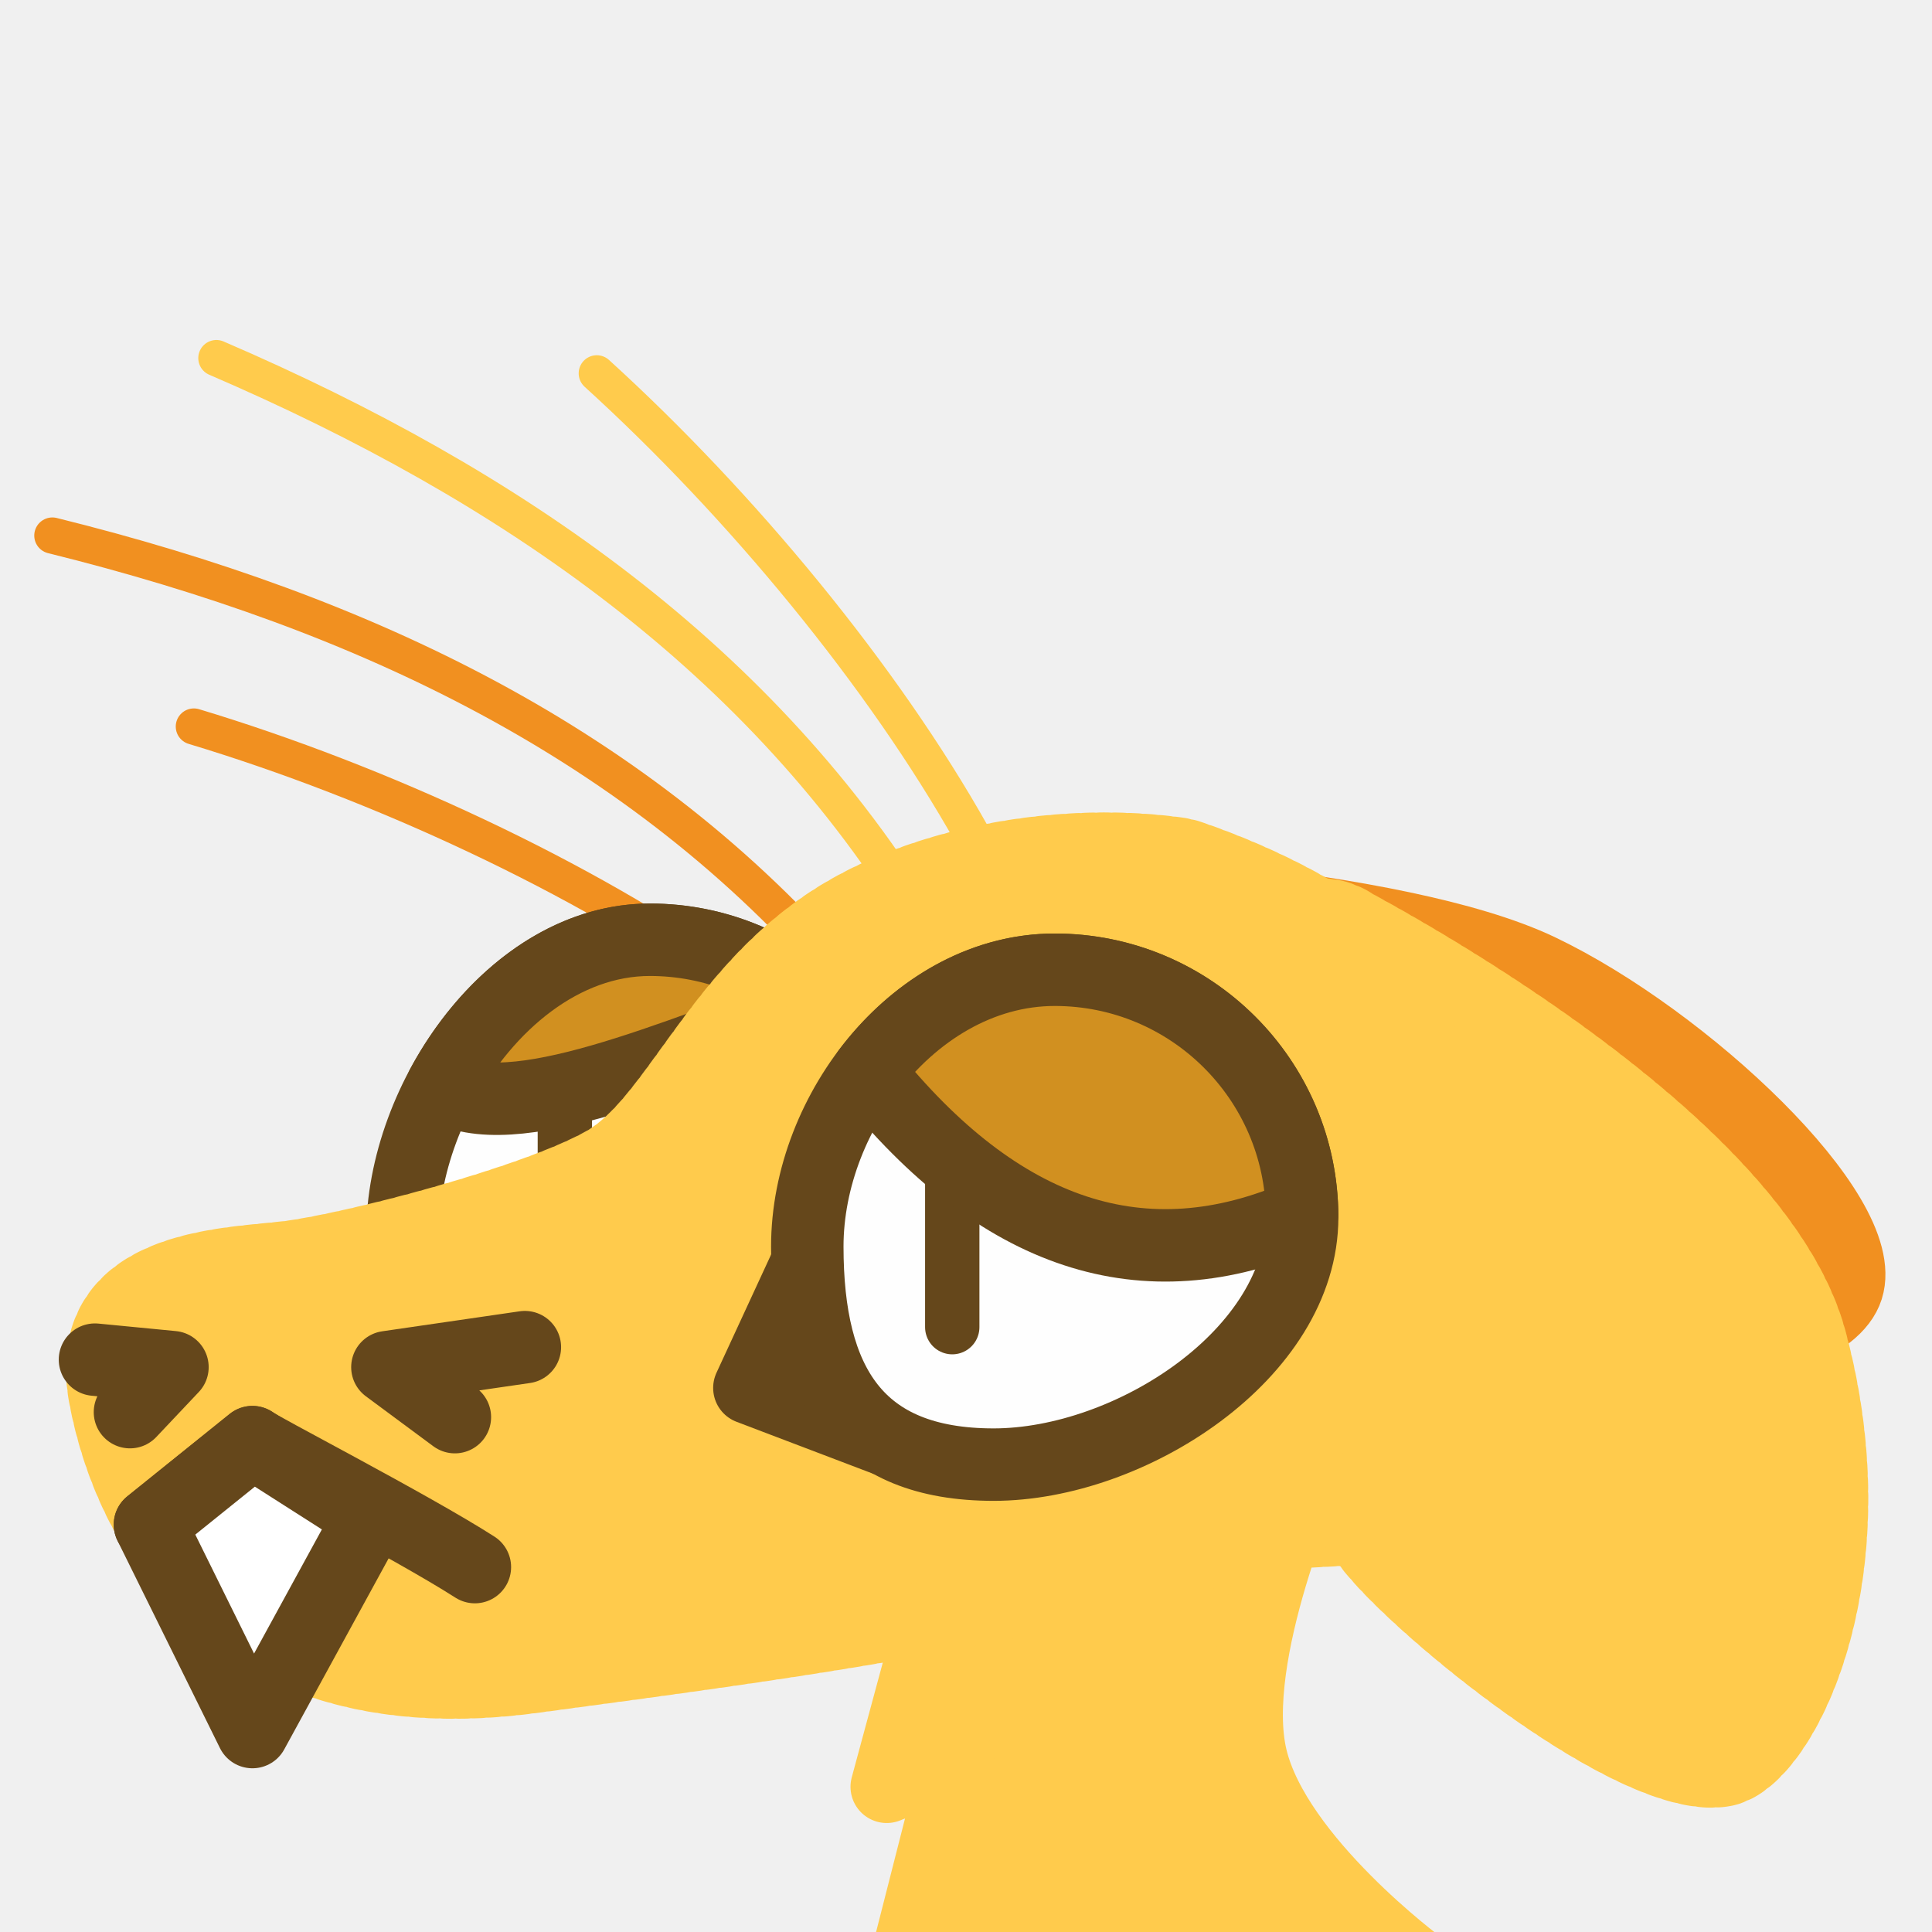
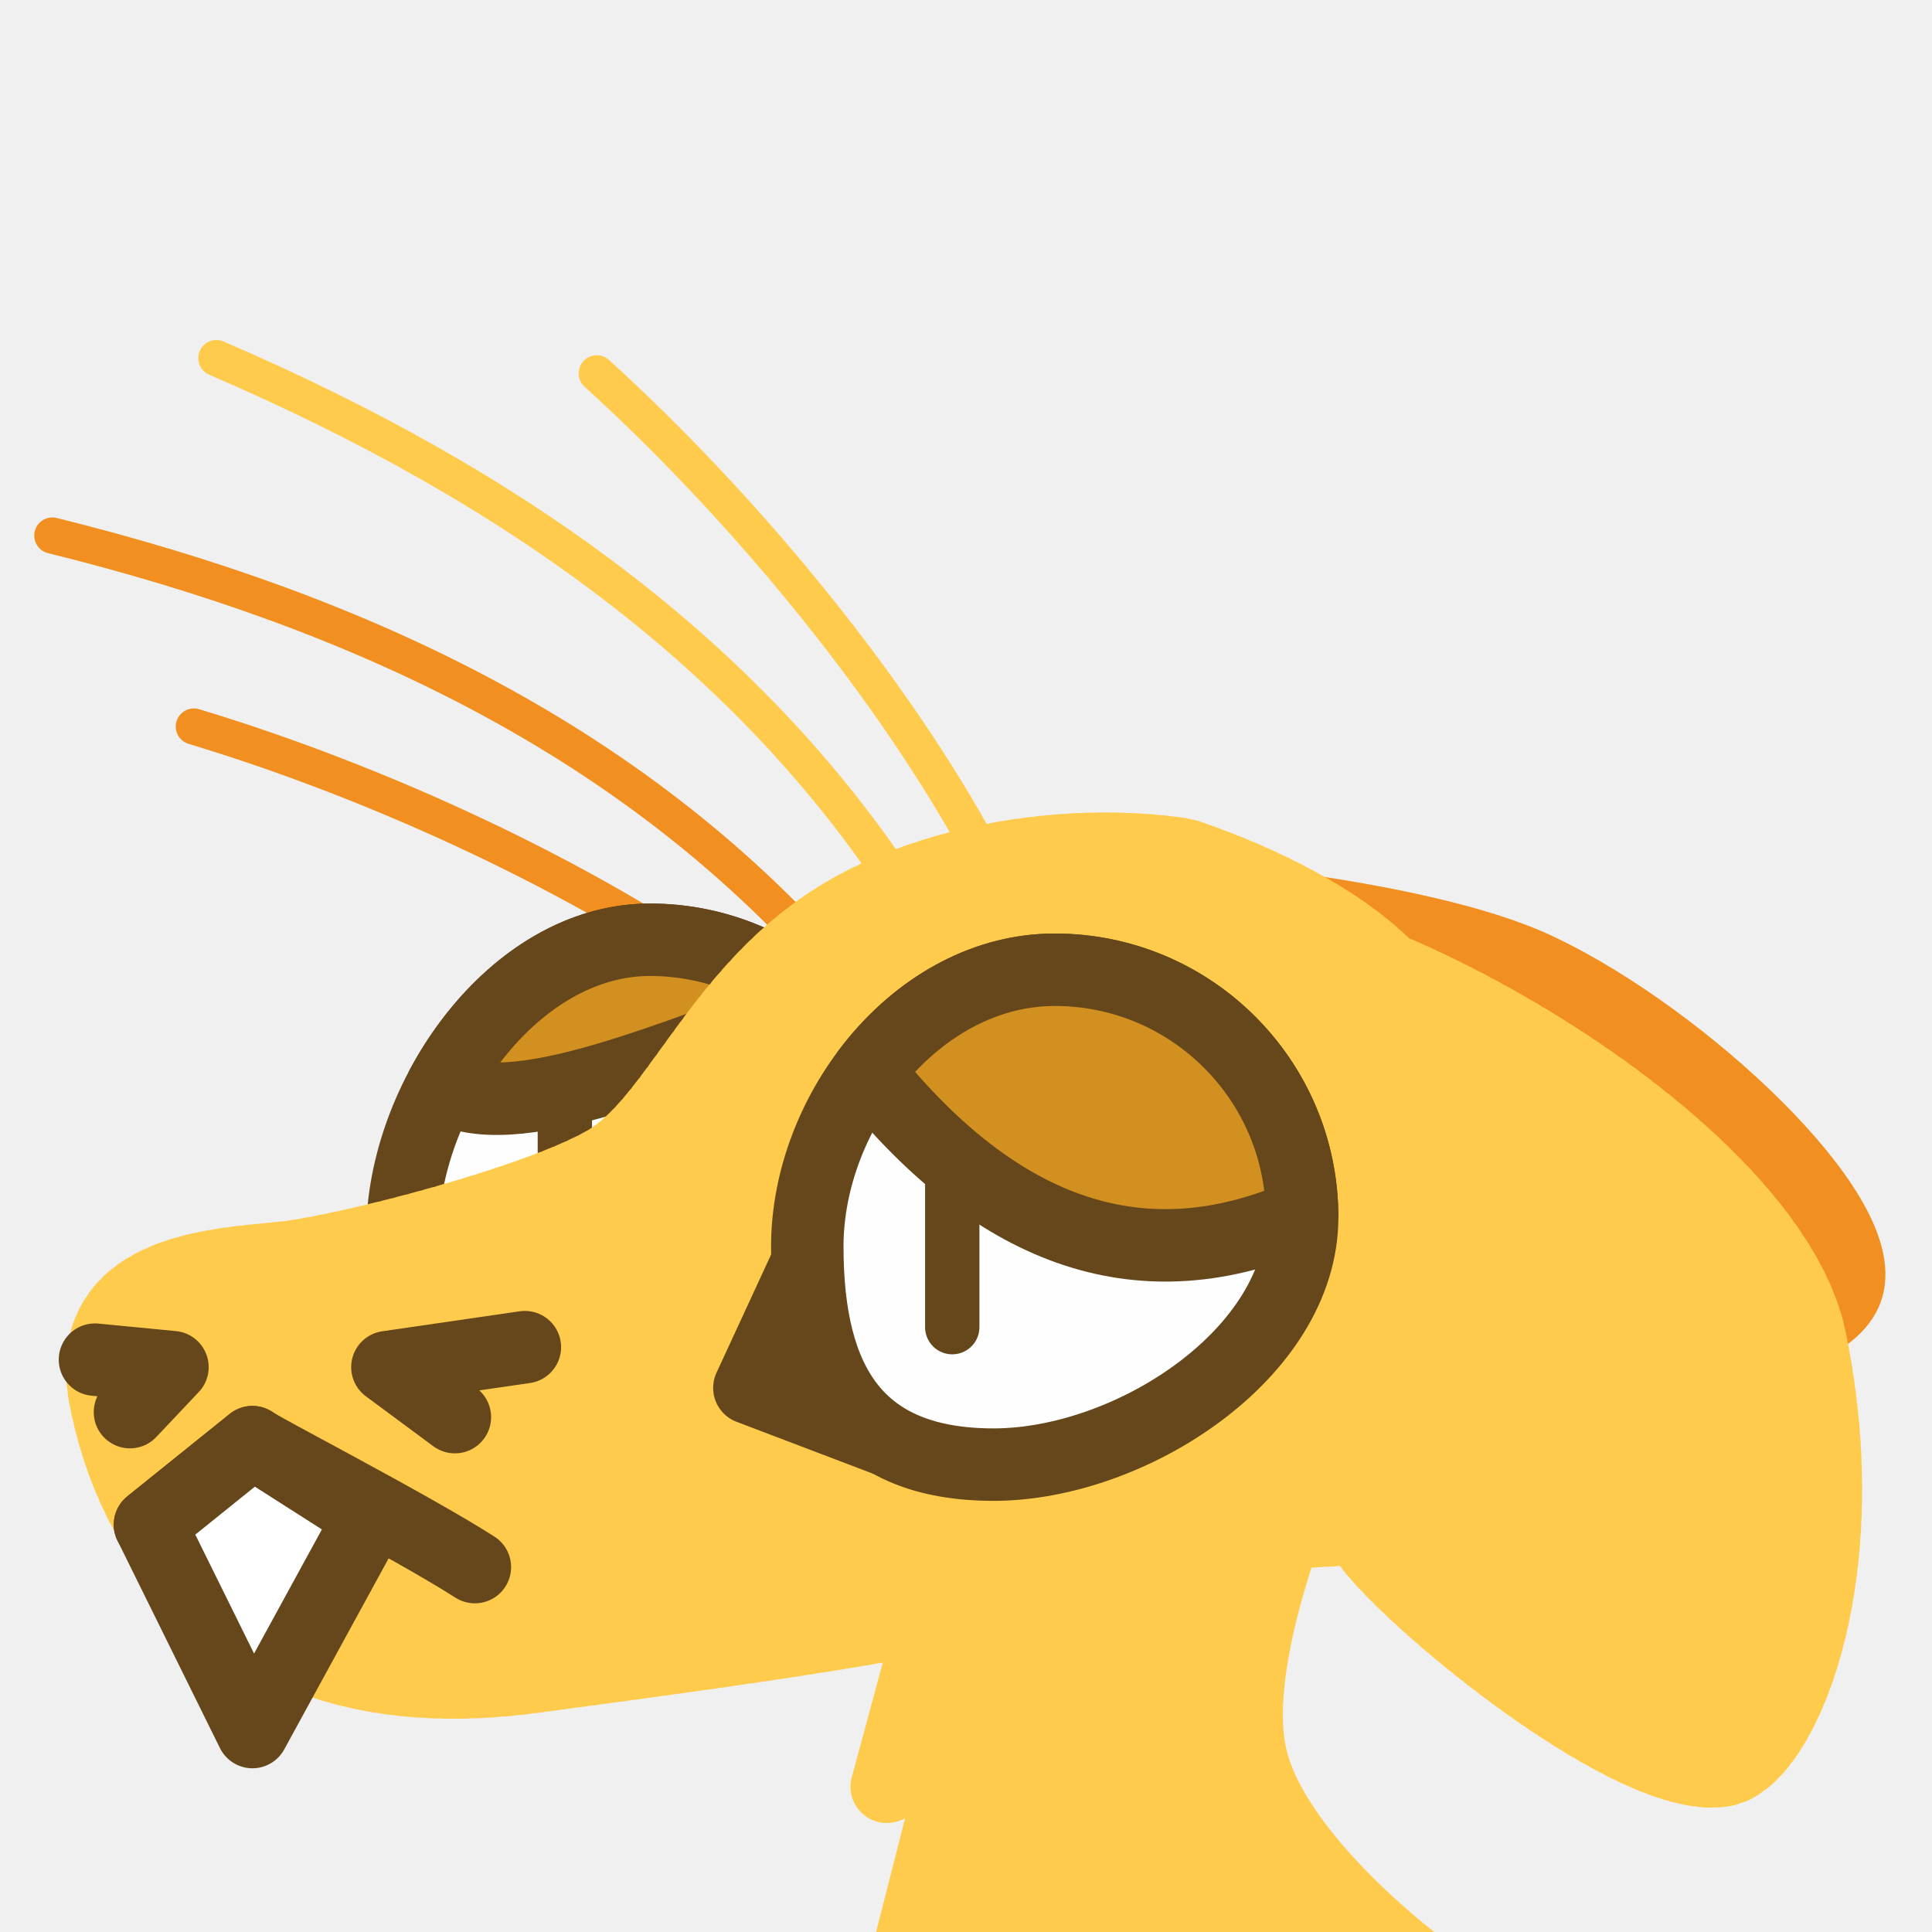
<svg xmlns="http://www.w3.org/2000/svg" version="1.1" id="svg824" width="1706.667" height="1706.667" viewBox="0 0 1706.667 1706.667">
  <defs id="defs828" />
  <g id="layer1" style="display:inline">
    <path style="display:none;fill:#123456;stroke:#123456;stroke-width:64;stroke-linecap:round;stroke-linejoin:round;-inkscape-stroke:none;paint-order:fill markers stroke;stop-color:#000000" d="m 1298.031,865.098 c 70.798,131.454 185.382,239.025 198.706,401.828 -29.438,-19.135 -55.932,-14.719 -79.483,13.247 91.022,54.7 58.514,175.917 81.69,267.15 l -99.353,6.624 c 66.759,58.919 81.773,128.186 90.522,198.706 l -494.507,2.208 c -24.38,-41.481 23.115,-208.563 66.236,-227.044 0,0 3.379,-20.015 -75.353,-9.455 C 1015.23,1271.09 1172.184,1096.186 1298.031,865.098 Z" id="path3091" />
    <path style="opacity:1;fill:#ffcb4c;fill-opacity:1;stroke:#ffcb4c;stroke-width:64;stroke-linecap:round;stroke-linejoin:round;stroke-miterlimit:4;stroke-dasharray:none;stroke-dashoffset:0;stroke-opacity:1;paint-order:fill markers stroke;stop-color:#000000" d="m 848.093,1338.888 -64.785,239.508 62.822,-25.521 -51.043,200.244 459.384,-15.705 c 0,0 -127.607,-94.233 -149.202,-184.539 -21.595,-90.306 51.043,-253.25 51.043,-253.25 z" id="path3340" />
    <g id="g12988">
      <path style="display:inline;fill:none;fill-opacity:1;stroke:#f19020;stroke-width:32;stroke-linecap:round;stroke-linejoin:round;stroke-miterlimit:4;stroke-dasharray:none;stroke-dashoffset:0;stroke-opacity:1;paint-order:fill markers stroke;stop-color:#000000" d="m 171.254,641.803 c 165.066,49.797 343.262,132.753 474.649,225.388" id="path6280-0-6" />
      <path style="display:inline;fill:none;fill-opacity:1;stroke:#f19020;stroke-width:32;stroke-linecap:round;stroke-linejoin:round;stroke-miterlimit:4;stroke-dasharray:none;stroke-dashoffset:0;stroke-opacity:1;paint-order:fill markers stroke;stop-color:#000000" d="M 46.262,473.094 C 322.854,541.574 565.966,657.354 744.148,864.862" id="path6280-3" />
      <g id="g12997">
        <path id="path1915-9" style="display:inline;fill:#fefefe;stroke:#65471b;stroke-width:64;stroke-linecap:round;stroke-linejoin:round;paint-order:fill markers stroke;stop-color:#000000" d="m 792.618,1048.728 c 10e-6,120.717 -155.86,218.577 -276.577,218.577 -120.717,0 -160.577,-55.86 -160.577,-176.577 0,-120.717 97.86,-260.577 218.577,-260.577 120.717,0 218.577,97.86 218.577,218.577 z" />
        <path style="opacity:1;fill:#ffffff;fill-opacity:1;stroke:#65471b;stroke-width:48;stroke-linecap:round;stroke-linejoin:round;stroke-miterlimit:4;stroke-dasharray:none;stroke-dashoffset:0;stroke-opacity:1;paint-order:fill markers stroke;stop-color:#000000" d="M 498.974,962.622 V 1132.626" id="path2372" />
        <path id="path2196" style="display:inline;fill:#d19020;stroke:#65471b;stroke-width:64;stroke-linecap:round;stroke-linejoin:round;paint-order:fill markers stroke;stop-color:#000000" d="m 574.041,830.15 c -76.876,0 -144.434,56.747 -183.4,129.123 60.054,37.612 203.778,-26.937 331.184,-71.561 -38.91,-35.732 -90.791,-57.562 -147.783,-57.562 z" />
      </g>
      <path style="opacity:1;fill:#f19020;fill-opacity:1;stroke:#f19020;stroke-width:64;stroke-linecap:round;stroke-miterlimit:4;stroke-dasharray:none;stroke-dashoffset:0;stroke-opacity:1;paint-order:fill markers stroke;stop-color:#000000" d="m 852.983,1058.849 c 0,0 154.084,87.588 332.806,125.656 196.613,41.879 425.214,18.896 445.957,-46.478 20.743,-65.374 -143.448,-219.774 -271.561,-281.078 -128.113,-61.304 -433.963,-74.246 -433.963,-74.246 z" id="path1640" />
      <path id="path1148" style="display:inline;opacity:1;fill:#ffcb4c;stroke:#ffcb4c;stroke-width:64;stroke-linecap:round;stroke-linejoin:round;stroke-miterlimit:4;stroke-dasharray:6.4, 6.4;stroke-dashoffset:0;stroke-opacity:1;paint-order:fill markers stroke;stop-color:#000000" d="m 1299.055,1153.559 c 0,0 -0.108,-10.821 -0.951,-28.418 -0.422,-8.799 -1.026,-19.291 -1.895,-30.973 -0.869,-11.681 -2,-24.552 -3.473,-38.105 -1.473,-13.553 -3.289,-27.788 -5.523,-42.201 -2.235,-14.413 -4.889,-29.005 -8.043,-43.268 -1.577,-7.131 -3.279,-14.182 -5.115,-21.086 -1.836,-6.904 -3.807,-13.662 -5.922,-20.213 -2.115,-6.551 -4.373,-12.892 -6.787,-18.963 -2.414,-6.071 -4.983,-11.87 -7.715,-17.334 -2.732,-5.464 -5.935,-10.786 -9.539,-15.961 -3.604,-5.175 -7.611,-10.205 -11.949,-15.084 -4.338,-4.879 -9.007,-9.609 -13.94,-14.186 -4.932,-4.576 -10.126,-8.999 -15.514,-13.266 -5.387,-4.266 -10.967,-8.375 -16.67,-12.324 -5.703,-3.949 -11.53,-7.738 -17.41,-11.363 -11.761,-7.251 -23.737,-13.847 -35.371,-19.76 -11.634,-5.913 -22.926,-11.142 -33.32,-15.66 -10.395,-4.519 -19.891,-8.326 -27.934,-11.395 -16.085,-6.137 -26.354,-9.318 -26.354,-9.318 -106.831,-15.988 -232.175,6.969 -312.625,60.014 -101.267,66.77 -136.887,176.629 -198.707,211.955 -61.82,35.325 -225.2,77.273 -280.396,83.897 -55.196,6.623 -183.25,6.625 -161.172,123.641 22.078,117.016 112.599,282.605 377.541,247.279 264.942,-35.326 313.515,-44.157 536.508,-88.314 22.897,-4.534 53.848,-18.32 86.828,-36.947 l 213.871,-11.428 -92.926,-75.256 c 5.358,-4.84 10.6,-9.718 15.633,-14.637 l 142.076,-2.375 -84.881,-69.668 c 3.481,-6.554 6.481,-13.021 8.627,-19.307 1.052,-3.082 2.033,-6.627 3.047,-9.977 z" />
      <path style="display:none;fill:#123456;stroke:#123456;stroke-width:64;stroke-linecap:round;stroke-linejoin:round;-inkscape-stroke:none;paint-order:fill markers stroke;stop-color:#000000" d="M 880.931,744.045 C 763.916,771.643 622.613,916.257 622.613,916.257 620.953,833.211 611.28,749.437 735.213,677.809 c -124.695,-7.457 -249.288,-15.117 -408.452,46.365 0,0 303.226,-263.622 490.142,-280.397 172.212,-15.455 264.942,37.533 264.942,37.533 -0.192,-45.683 -31.458,-88.259 -90.522,-128.055 0,0 279.964,104.892 333.385,194.291 108.184,181.044 92.73,439.362 92.73,439.362 L 1109.659,750.266 c 0,0 -111.711,-33.819 -228.727,-6.221 z" id="path1637" />
-       <path id="path13483" style="display:inline;opacity:1;fill:#ffcb4c;stroke:#ffcb4c;stroke-width:64;stroke-linecap:round;stroke-linejoin:round;stroke-miterlimit:4;stroke-dasharray:6.4, 6.4;stroke-dashoffset:0;stroke-opacity:1;paint-order:fill markers stroke;stop-color:#000000" d="m 1523.884,1563.697 c -77.765,16.436 -276.139,-146.914 -315.454,-200.612 -35.003,-47.81 -136.078,-165.435 -164.776,-198.757 -83.626,-194.699 70.106,-403.069 152.259,-347.417 111.904,61.042 362.065,214.301 403.305,366.528 56.462,208.417 -24.905,369.599 -75.334,380.258 z" />
+       <path id="path13483" style="display:inline;opacity:1;fill:#ffcb4c;stroke:#ffcb4c;stroke-width:64;stroke-linecap:round;stroke-linejoin:round;stroke-miterlimit:4;stroke-dasharray:6.4, 6.4;stroke-dashoffset:0;stroke-opacity:1;paint-order:fill markers stroke;stop-color:#000000" d="m 1523.884,1563.697 c -77.765,16.436 -276.139,-146.914 -315.454,-200.612 -35.003,-47.81 -136.078,-165.435 -164.776,-198.757 -83.626,-194.699 -25.936,-403.069 56.218,-347.417 161.867,24.706 466.937,207.878 499.346,366.528 43.218,211.561 -24.905,369.599 -75.334,380.258 z" />
      <g id="g13003">
        <path style="opacity:1;fill:none;fill-opacity:1;stroke:#65471b;stroke-width:64;stroke-linecap:round;stroke-linejoin:round;stroke-miterlimit:4;stroke-dasharray:none;stroke-dashoffset:0;stroke-opacity:1;paint-order:fill markers stroke;stop-color:#000000" d="m 83.898,1201.07 68.443,6.623 -37.533,39.741" id="path2163" />
        <path style="opacity:1;fill:none;fill-opacity:1;stroke:#65471b;stroke-width:64;stroke-linecap:round;stroke-linejoin:round;stroke-miterlimit:4;stroke-dasharray:none;stroke-dashoffset:0;stroke-opacity:1;paint-order:fill markers stroke;stop-color:#000000" d="m 401.828,1251.85 -59.612,-44.157 121.432,-17.663" id="path2198" />
        <path style="opacity:1;fill:none;fill-opacity:1;stroke:#65471b;stroke-width:64;stroke-linecap:round;stroke-linejoin:round;stroke-miterlimit:4;stroke-dasharray:none;stroke-dashoffset:0;stroke-opacity:1;paint-order:fill markers stroke;stop-color:#000000" d="m 132.471,1346.787 90.522,-72.859 c 2.97,3.471 139.879,74.126 196.499,110.392" id="path2200" />
        <path style="opacity:1;fill:#ffffff;fill-opacity:1;stroke:#65471b;stroke-width:64;stroke-linecap:round;stroke-linejoin:round;stroke-miterlimit:4;stroke-dasharray:none;stroke-dashoffset:0;stroke-opacity:1;paint-order:fill markers stroke;stop-color:#000000" d="m 222.993,1530.039 -90.522,-183.251 90.522,-72.859 103.769,66.235 z" id="path2202" />
      </g>
      <g id="g12993">
        <path style="opacity:1;fill:#65471b;fill-opacity:1;stroke:#65471b;stroke-width:64;stroke-linecap:round;stroke-linejoin:round;stroke-miterlimit:4;stroke-dasharray:none;stroke-dashoffset:0;stroke-opacity:1;paint-order:fill markers stroke;stop-color:#000000" d="m 661.976,1226.049 53.367,-115.501 86.531,168.711 z" id="path7852" />
        <path id="path1915" style="opacity:1;fill:#fefefe;stroke:#65471b;stroke-width:64;stroke-linecap:round;stroke-linejoin:round;paint-order:fill markers stroke;stop-color:#000000" d="m 1150.289,1075.222 c 0,120.717 -151.86,218.577 -272.577,218.577 -120.717,0 -164.577,-71.86 -164.577,-192.577 -2e-5,-120.717 97.86,-244.577 218.577,-244.577 120.717,-2e-5 218.577,97.86 218.577,218.577 z" />
        <path style="opacity:1;fill:#ffffff;fill-opacity:1;stroke:#65471b;stroke-width:48;stroke-linecap:round;stroke-linejoin:round;stroke-miterlimit:4;stroke-dasharray:none;stroke-dashoffset:0;stroke-opacity:1;paint-order:fill markers stroke;stop-color:#000000" d="m 841.19,982.492 v 189.875" id="path2350" />
        <path id="path1967" style="opacity:1;fill:#d19020;stroke:#65471b;stroke-width:64;stroke-linecap:round;stroke-linejoin:round;paint-order:fill markers stroke;stop-color:#000000" d="m 931.713,856.645 c -65.932,0 -124.998,36.988 -165.074,90.191 116.128,144.737 243.916,187.447 383.594,126.119 -1.222,-119.667 -98.563,-216.311 -218.52,-216.311 z" />
      </g>
      <path style="opacity:1;fill:none;fill-opacity:1;stroke:#ffcb4c;stroke-width:32;stroke-linecap:round;stroke-linejoin:round;stroke-miterlimit:4;stroke-dasharray:none;stroke-dashoffset:0;stroke-opacity:1;paint-order:fill markers stroke;stop-color:#000000" d="M 191.15,316.335 C 452.871,429.007 673.846,582.884 815.801,816.672" id="path6280" />
      <path style="display:inline;fill:none;fill-opacity:1;stroke:#ffcb4c;stroke-width:32;stroke-linecap:round;stroke-linejoin:round;stroke-miterlimit:4;stroke-dasharray:none;stroke-dashoffset:0;stroke-opacity:1;paint-order:fill markers stroke;stop-color:#000000" d="M 527.183,329.799 C 654.764,445.771 779.932,597.325 858.679,737.477" id="path6280-0" />
    </g>
  </g>
</svg>
